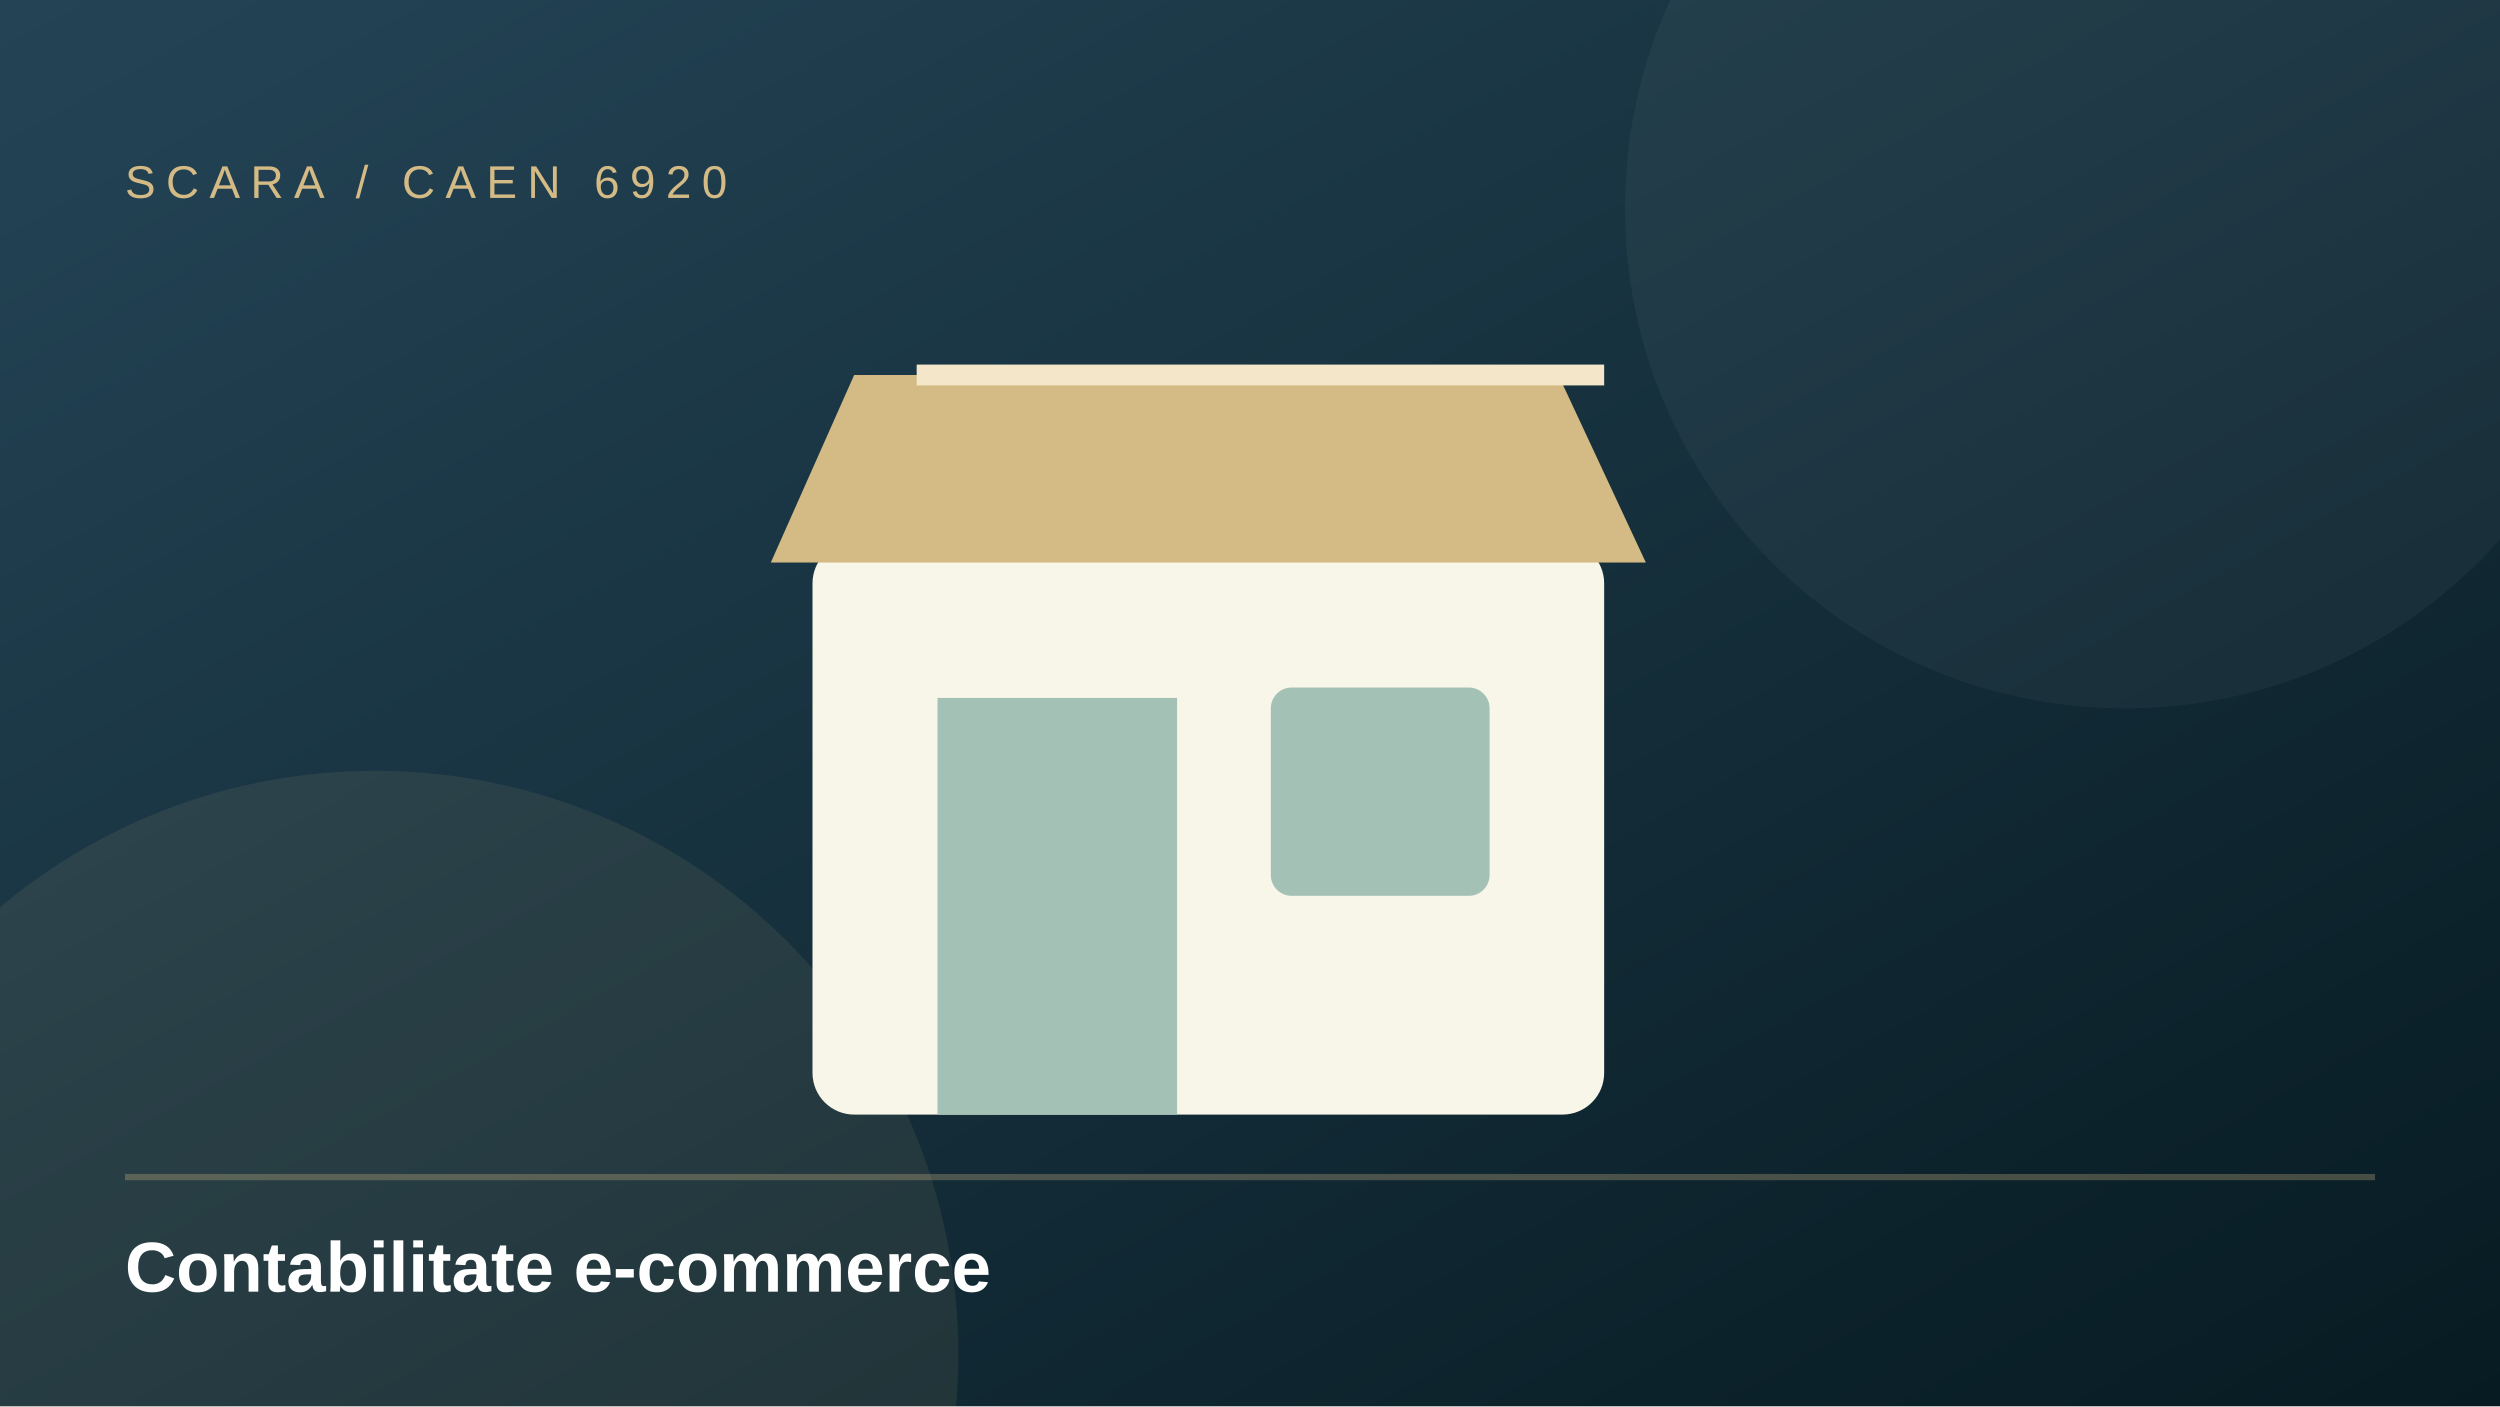
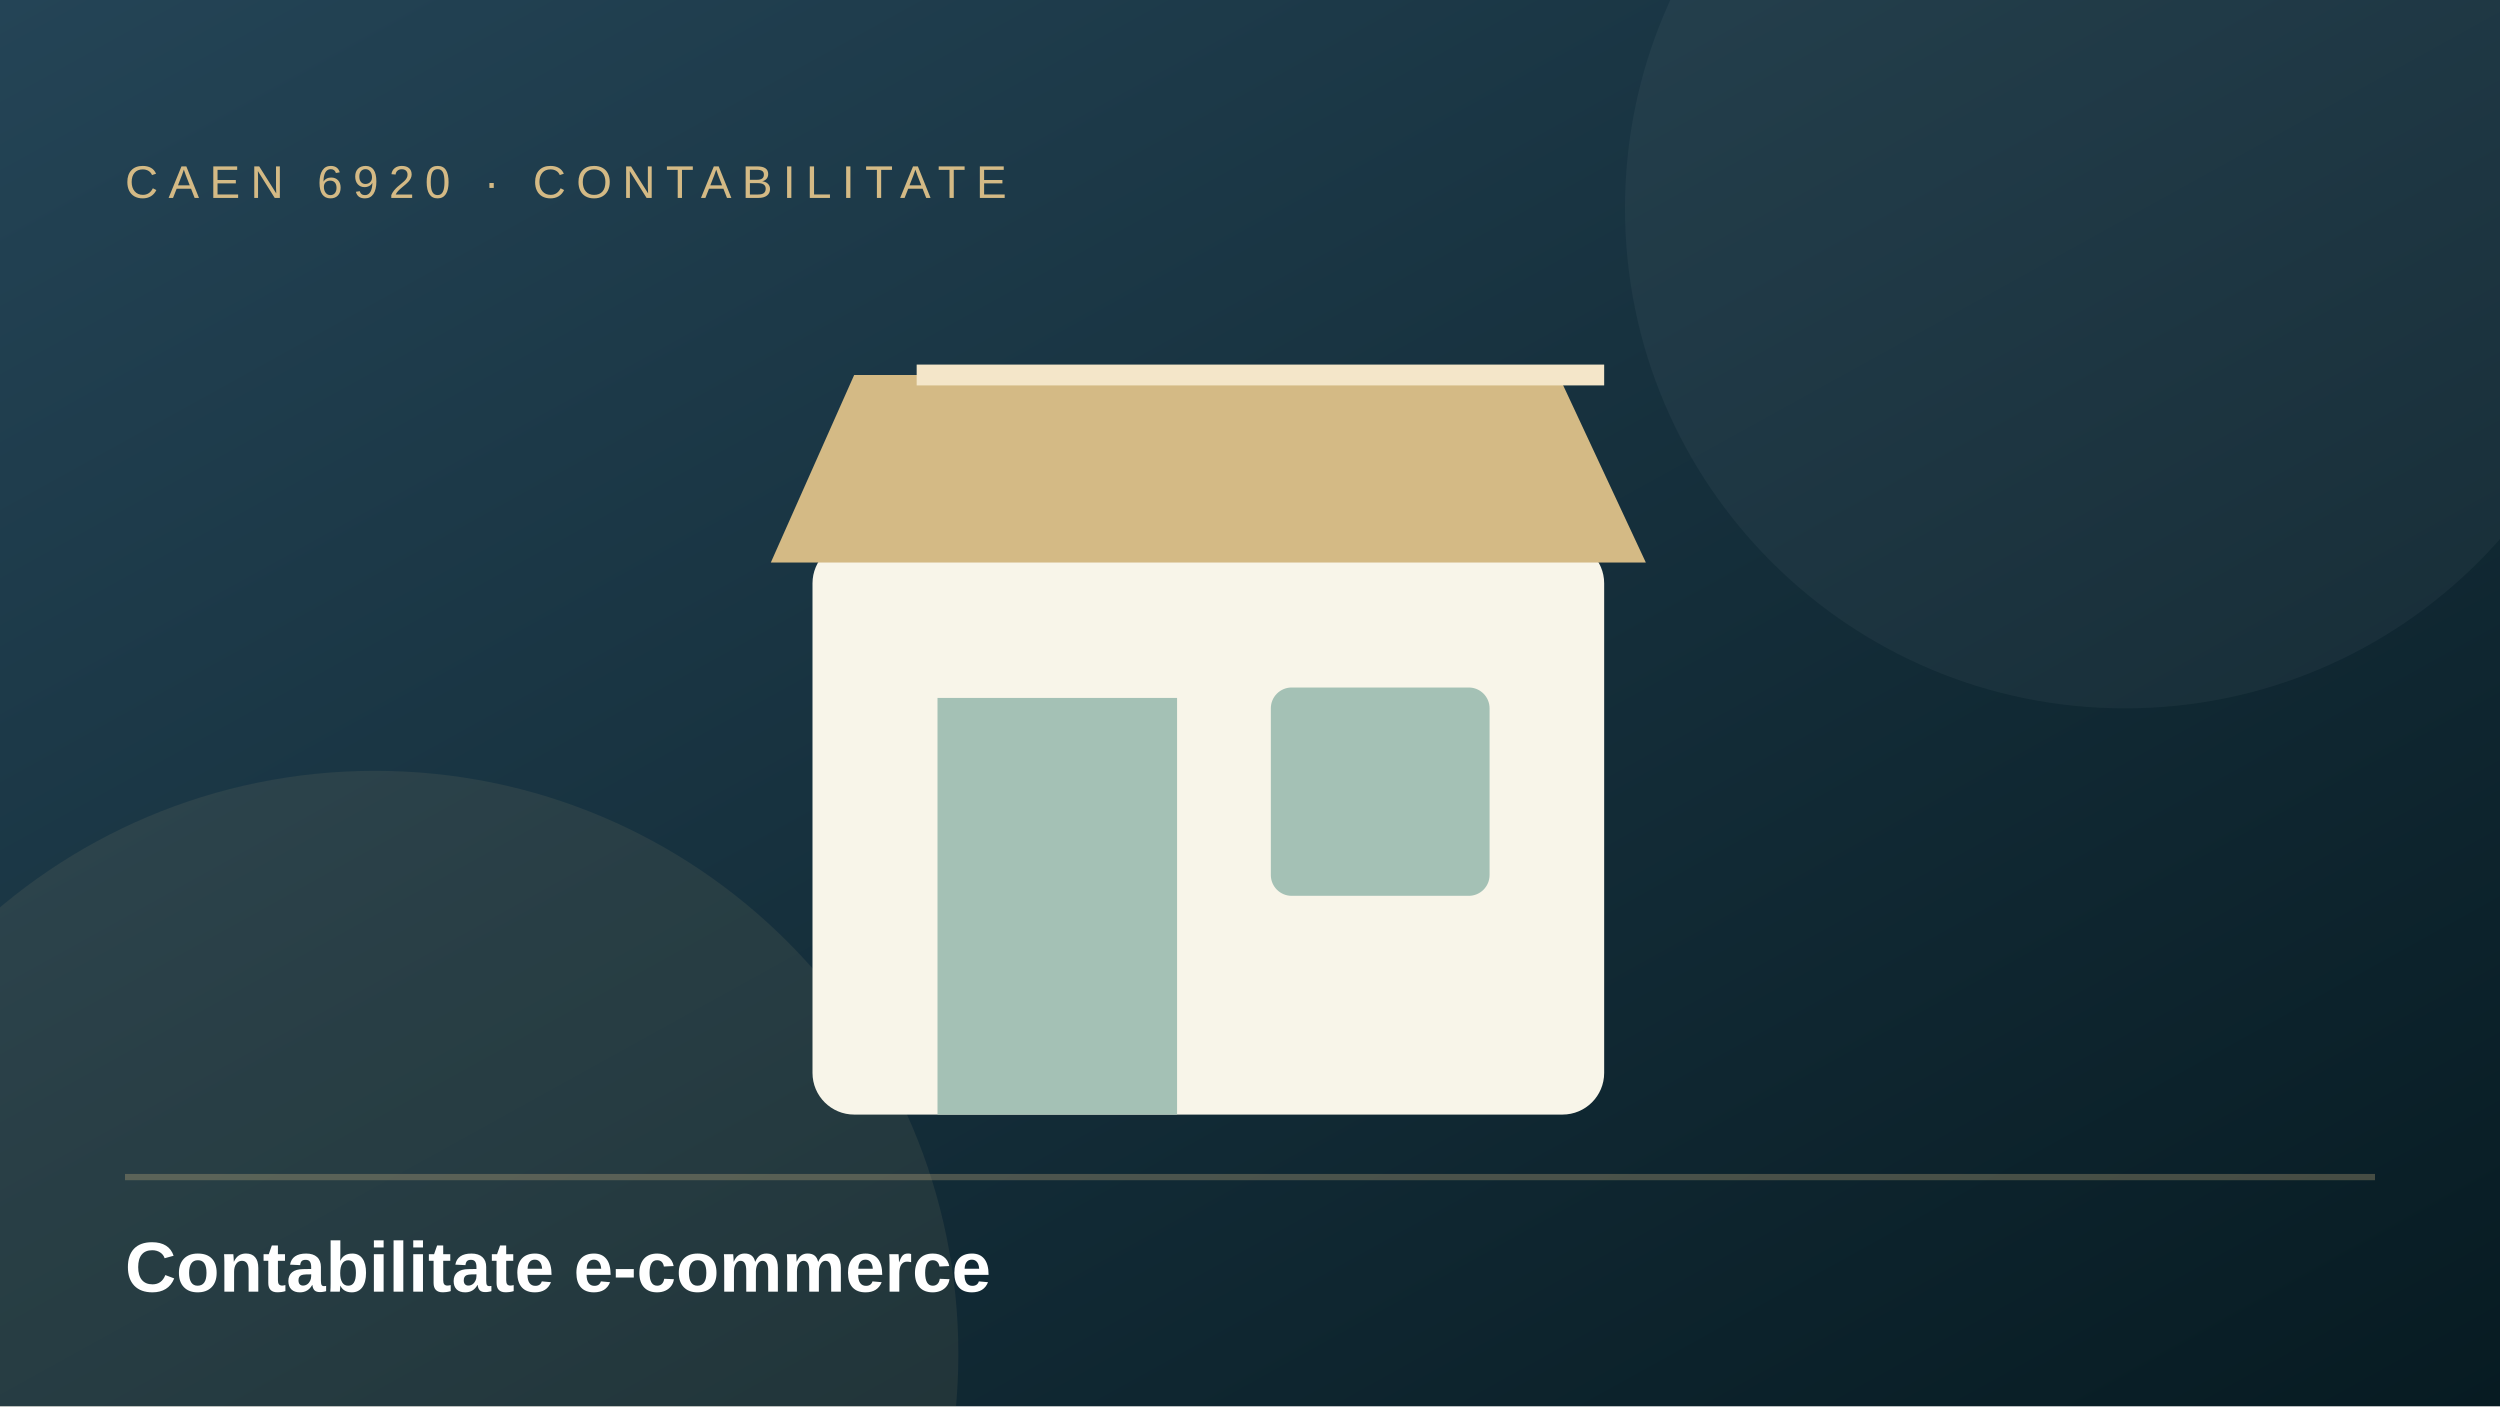
<svg xmlns="http://www.w3.org/2000/svg" viewBox="0 0 1200 675" role="img" aria-labelledby="title">
  <defs>
    <linearGradient id="g" x2="1" y2="1">
      <stop stop-color="#244456" />
      <stop offset="1" stop-color="#071b22" />
    </linearGradient>
  </defs>
  <rect width="1200" height="675" fill="url(#g)" />
  <circle cx="1020" cy="100" r="240" fill="#ffffff" opacity=".04" />
  <circle cx="180" cy="650" r="280" fill="#d4ba85" opacity=".09" />
  <path d="M60 565h1080" stroke="#d4ba85" opacity=".3" stroke-width="3" />
  <rect x="390" y="260" width="380" height="275" rx="20" fill="#f8f5e9" />
  <path d="M370 270h420l-42-90H410z" fill="#d4ba85" />
  <path d="M450 335h115v200H450z" fill="#a4c1b5" />
  <rect x="610" y="330" width="105" height="100" rx="10" fill="#a4c1b5" />
  <path d="M440 180h330" stroke="#f4e6c9" stroke-width="10" />
-   <text x="60" y="95" fill="#d4ba85" font-family="Arial,sans-serif" font-size="22" letter-spacing="5">SCARA / CAEN 6920</text>
+   <text x="60" y="95" fill="#d4ba85" font-family="Arial,sans-serif" font-size="22" letter-spacing="5">CAEN 6920 · CONTABILITATE</text>
  <text x="60" y="620" fill="#fff" font-family="Arial,sans-serif" font-size="34" font-weight="bold">Contabilitate e-commerce</text>
</svg>
